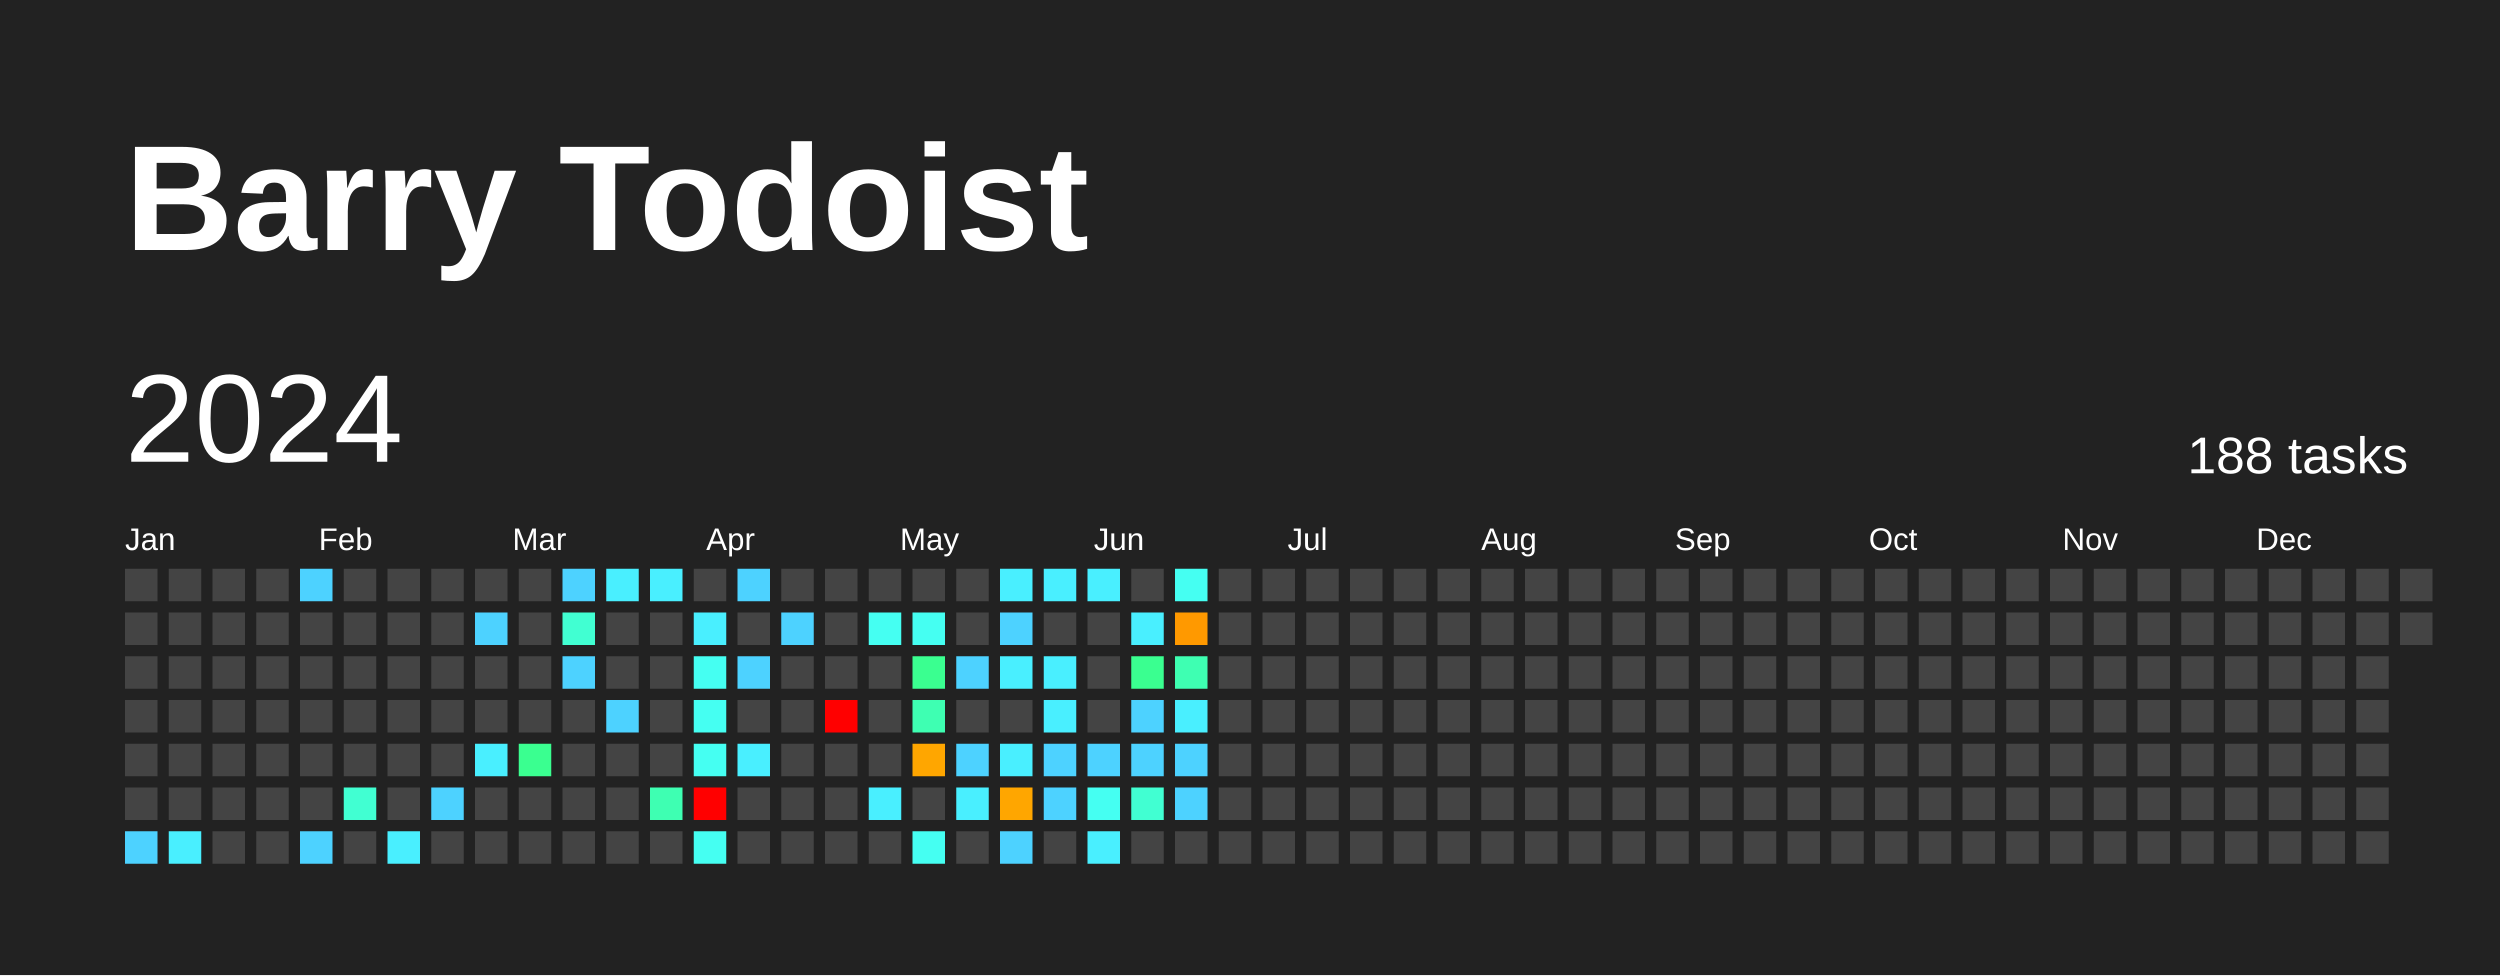
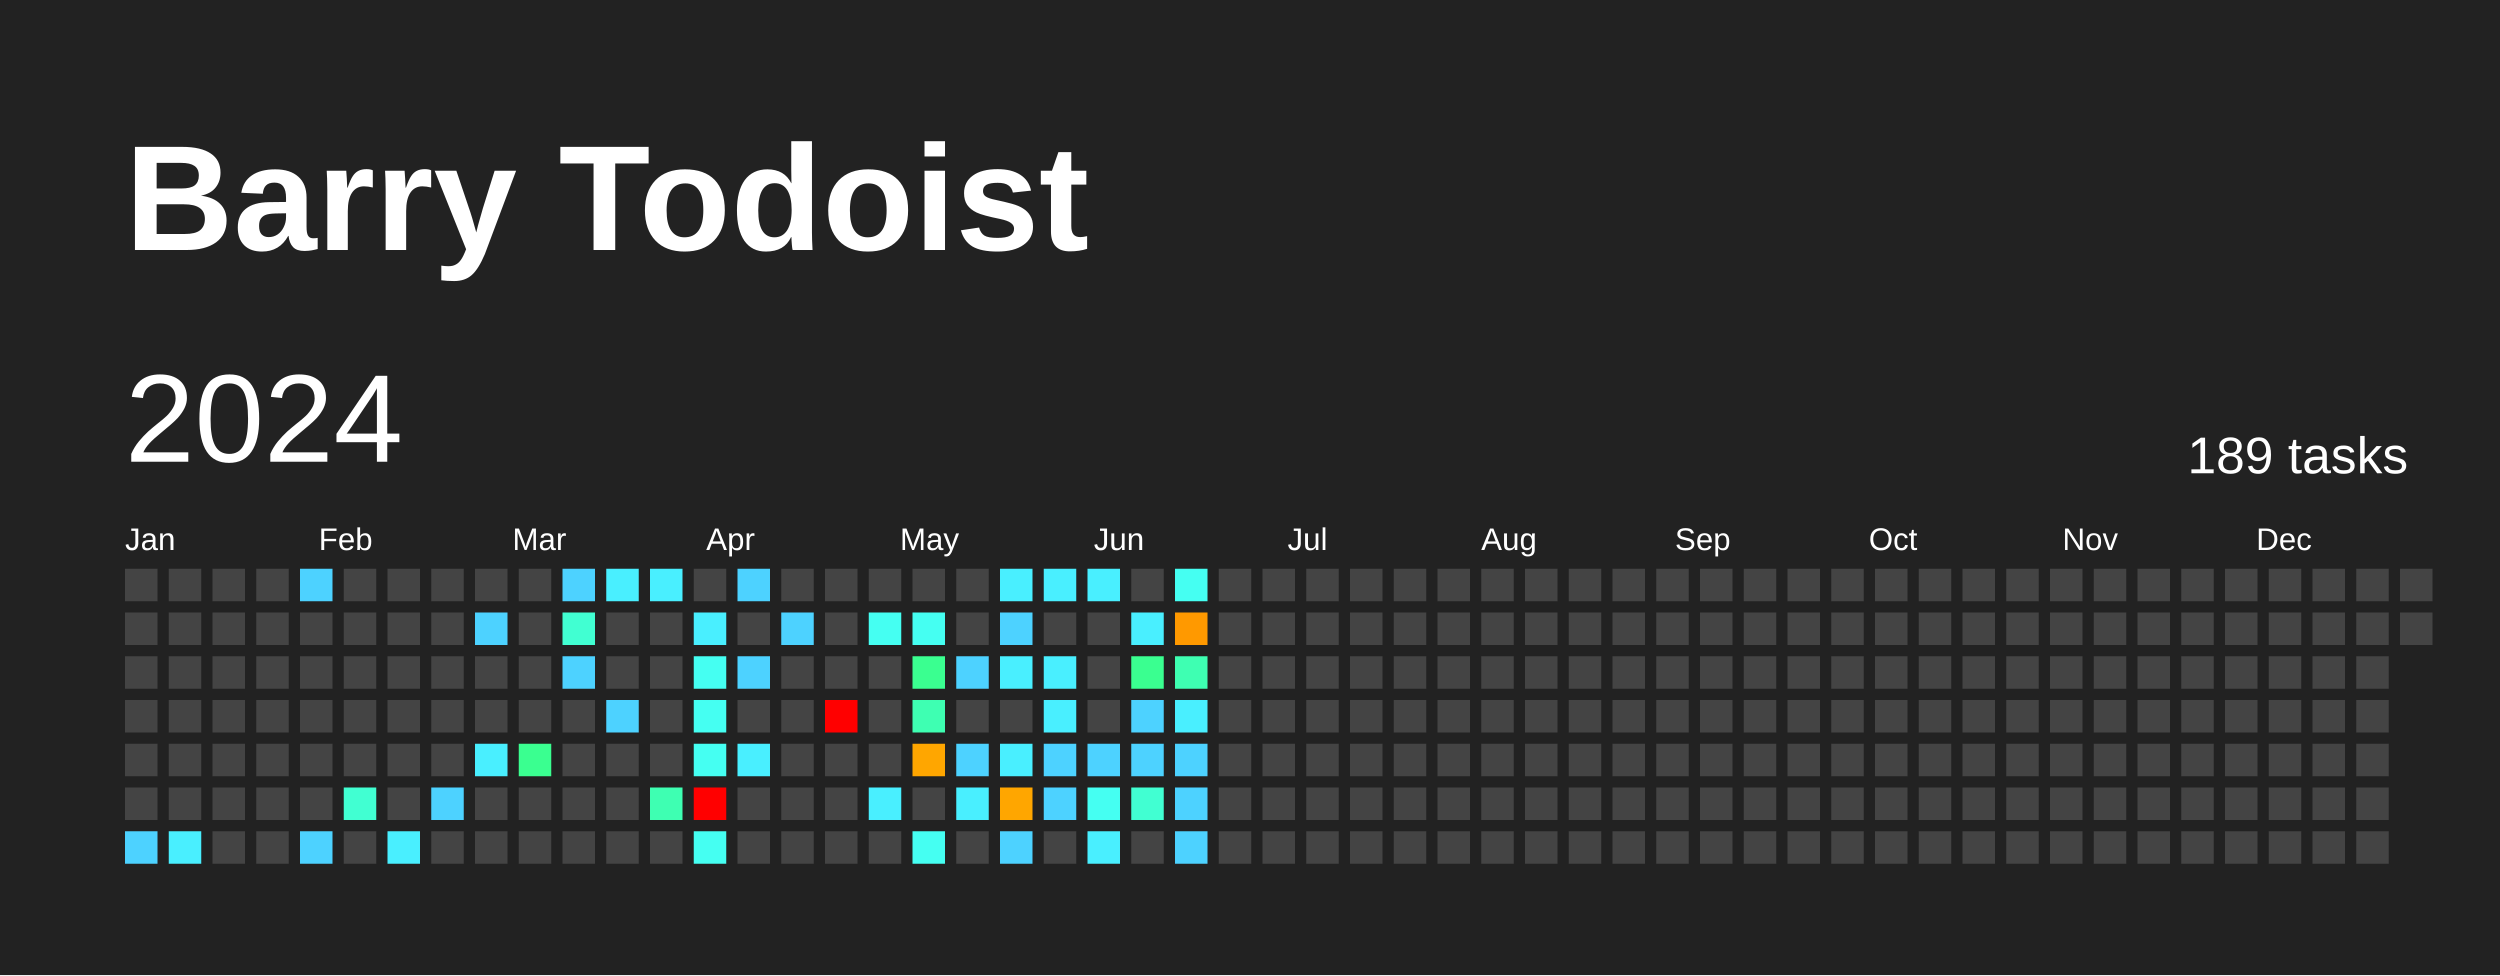
<svg xmlns="http://www.w3.org/2000/svg" baseProfile="full" height="78mm" version="1.1" viewBox="0,0,200,78" width="200mm">
  <defs />
  <rect fill="#222222" height="78" width="200" x="0" y="0" />
  <text fill="#FFFFFF" style="font-size:12px; font-family:Arial; font-weight:bold;" x="10" y="20">Barry Todoist</text>
  <text dominant-baseline="hanging" fill="#FFFFFF" style="font-size:10.0px; font-family:Arial;" x="10" y="30">2024</text>
-   <text dominant-baseline="hanging" fill="#FFFFFF" style="font-size:4.125px; font-family:Arial;" x="175" y="35">188 tasks</text>
+   <text dominant-baseline="hanging" fill="#FFFFFF" style="font-size:4.125px; font-family:Arial;" x="175" y="35">189 tasks</text>
  <text fill="#FFFFFF" style="font-size:2.5px; font-family:Arial" x="10.0" y="44">Jan</text>
  <text fill="#FFFFFF" style="font-size:2.5px; font-family:Arial" x="25.5" y="44">Feb</text>
  <text fill="#FFFFFF" style="font-size:2.5px; font-family:Arial" x="41.0" y="44">Mar</text>
  <text fill="#FFFFFF" style="font-size:2.5px; font-family:Arial" x="56.5" y="44">Apr</text>
  <text fill="#FFFFFF" style="font-size:2.5px; font-family:Arial" x="72.0" y="44">May</text>
  <text fill="#FFFFFF" style="font-size:2.5px; font-family:Arial" x="87.5" y="44">Jun</text>
  <text fill="#FFFFFF" style="font-size:2.5px; font-family:Arial" x="103.0" y="44">Jul</text>
  <text fill="#FFFFFF" style="font-size:2.5px; font-family:Arial" x="118.5" y="44">Aug</text>
  <text fill="#FFFFFF" style="font-size:2.5px; font-family:Arial" x="134.0" y="44">Sep</text>
  <text fill="#FFFFFF" style="font-size:2.5px; font-family:Arial" x="149.5" y="44">Oct</text>
  <text fill="#FFFFFF" style="font-size:2.5px; font-family:Arial" x="165.0" y="44">Nov</text>
  <text fill="#FFFFFF" style="font-size:2.5px; font-family:Arial" x="180.5" y="44">Dec</text>
  <rect fill="#444444" height="2.6" width="2.6" x="10.0" y="45.5" />
  <rect fill="#444444" height="2.6" width="2.6" x="10.0" y="49.0" />
  <rect fill="#444444" height="2.6" width="2.6" x="10.0" y="52.5" />
  <rect fill="#444444" height="2.6" width="2.6" x="10.0" y="56.0" />
  <rect fill="#444444" height="2.6" width="2.6" x="10.0" y="59.5" />
  <rect fill="#444444" height="2.6" width="2.6" x="10.0" y="63.0" />
  <rect fill="#4dd2ff" height="2.6" width="2.6" x="10.0" y="66.5" />
  <rect fill="#444444" height="2.6" width="2.6" x="13.5" y="45.5" />
  <rect fill="#444444" height="2.6" width="2.6" x="13.5" y="49.0" />
  <rect fill="#444444" height="2.6" width="2.6" x="13.5" y="52.5" />
  <rect fill="#444444" height="2.6" width="2.6" x="13.5" y="56.0" />
  <rect fill="#444444" height="2.6" width="2.6" x="13.5" y="59.5" />
  <rect fill="#444444" height="2.6" width="2.6" x="13.5" y="63.0" />
  <rect fill="#49efff" height="2.6" width="2.6" x="13.5" y="66.5" />
  <rect fill="#444444" height="2.6" width="2.6" x="17.0" y="45.5" />
  <rect fill="#444444" height="2.6" width="2.6" x="17.0" y="49.0" />
  <rect fill="#444444" height="2.6" width="2.6" x="17.0" y="52.5" />
  <rect fill="#444444" height="2.6" width="2.6" x="17.0" y="56.0" />
  <rect fill="#444444" height="2.6" width="2.6" x="17.0" y="59.5" />
  <rect fill="#444444" height="2.6" width="2.6" x="17.0" y="63.0" />
  <rect fill="#444444" height="2.6" width="2.6" x="17.0" y="66.5" />
  <rect fill="#444444" height="2.6" width="2.6" x="20.5" y="45.5" />
  <rect fill="#444444" height="2.6" width="2.6" x="20.5" y="49.0" />
  <rect fill="#444444" height="2.6" width="2.6" x="20.5" y="52.5" />
  <rect fill="#444444" height="2.6" width="2.6" x="20.5" y="56.0" />
  <rect fill="#444444" height="2.6" width="2.6" x="20.5" y="59.5" />
  <rect fill="#444444" height="2.6" width="2.6" x="20.5" y="63.0" />
  <rect fill="#444444" height="2.6" width="2.6" x="20.5" y="66.5" />
  <rect fill="#4dd2ff" height="2.6" width="2.6" x="24.0" y="45.5" />
  <rect fill="#444444" height="2.6" width="2.6" x="24.0" y="49.0" />
  <rect fill="#444444" height="2.6" width="2.6" x="24.0" y="52.5" />
  <rect fill="#444444" height="2.6" width="2.6" x="24.0" y="56.0" />
  <rect fill="#444444" height="2.6" width="2.6" x="24.0" y="59.5" />
  <rect fill="#444444" height="2.6" width="2.6" x="24.0" y="63.0" />
  <rect fill="#4dd2ff" height="2.6" width="2.6" x="24.0" y="66.5" />
  <rect fill="#444444" height="2.6" width="2.6" x="27.5" y="45.5" />
  <rect fill="#444444" height="2.6" width="2.6" x="27.5" y="49.0" />
  <rect fill="#444444" height="2.6" width="2.6" x="27.5" y="52.5" />
  <rect fill="#444444" height="2.6" width="2.6" x="27.5" y="56.0" />
  <rect fill="#444444" height="2.6" width="2.6" x="27.5" y="59.5" />
  <rect fill="#41ffd2" height="2.6" width="2.6" x="27.5" y="63.0" />
  <rect fill="#444444" height="2.6" width="2.6" x="27.5" y="66.5" />
  <rect fill="#444444" height="2.6" width="2.6" x="31.0" y="45.5" />
  <rect fill="#444444" height="2.6" width="2.6" x="31.0" y="49.0" />
  <rect fill="#444444" height="2.6" width="2.6" x="31.0" y="52.5" />
  <rect fill="#444444" height="2.6" width="2.6" x="31.0" y="56.0" />
  <rect fill="#444444" height="2.6" width="2.6" x="31.0" y="59.5" />
  <rect fill="#444444" height="2.6" width="2.6" x="31.0" y="63.0" />
  <rect fill="#49efff" height="2.6" width="2.6" x="31.0" y="66.5" />
  <rect fill="#444444" height="2.6" width="2.6" x="34.5" y="45.5" />
  <rect fill="#444444" height="2.6" width="2.6" x="34.5" y="49.0" />
  <rect fill="#444444" height="2.6" width="2.6" x="34.5" y="52.5" />
  <rect fill="#444444" height="2.6" width="2.6" x="34.5" y="56.0" />
  <rect fill="#444444" height="2.6" width="2.6" x="34.5" y="59.5" />
  <rect fill="#4dd2ff" height="2.6" width="2.6" x="34.5" y="63.0" />
  <rect fill="#444444" height="2.6" width="2.6" x="34.5" y="66.5" />
  <rect fill="#444444" height="2.6" width="2.6" x="38.0" y="45.5" />
  <rect fill="#4dd2ff" height="2.6" width="2.6" x="38.0" y="49.0" />
  <rect fill="#444444" height="2.6" width="2.6" x="38.0" y="52.5" />
  <rect fill="#444444" height="2.6" width="2.6" x="38.0" y="56.0" />
  <rect fill="#49efff" height="2.6" width="2.6" x="38.0" y="59.5" />
  <rect fill="#444444" height="2.6" width="2.6" x="38.0" y="63.0" />
  <rect fill="#444444" height="2.6" width="2.6" x="38.0" y="66.5" />
  <rect fill="#444444" height="2.6" width="2.6" x="41.5" y="45.5" />
  <rect fill="#444444" height="2.6" width="2.6" x="41.5" y="49.0" />
  <rect fill="#444444" height="2.6" width="2.6" x="41.5" y="52.5" />
  <rect fill="#444444" height="2.6" width="2.6" x="41.5" y="56.0" />
  <rect fill="#3aff90" height="2.6" width="2.6" x="41.5" y="59.5" />
  <rect fill="#444444" height="2.6" width="2.6" x="41.5" y="63.0" />
  <rect fill="#444444" height="2.6" width="2.6" x="41.5" y="66.5" />
  <rect fill="#4dd2ff" height="2.6" width="2.6" x="45.0" y="45.5" />
  <rect fill="#41ffd2" height="2.6" width="2.6" x="45.0" y="49.0" />
  <rect fill="#4dd2ff" height="2.6" width="2.6" x="45.0" y="52.5" />
  <rect fill="#444444" height="2.6" width="2.6" x="45.0" y="56.0" />
  <rect fill="#444444" height="2.6" width="2.6" x="45.0" y="59.5" />
  <rect fill="#444444" height="2.6" width="2.6" x="45.0" y="63.0" />
  <rect fill="#444444" height="2.6" width="2.6" x="45.0" y="66.5" />
  <rect fill="#49efff" height="2.6" width="2.6" x="48.5" y="45.5" />
  <rect fill="#444444" height="2.6" width="2.6" x="48.5" y="49.0" />
  <rect fill="#444444" height="2.6" width="2.6" x="48.5" y="52.5" />
  <rect fill="#4dd2ff" height="2.6" width="2.6" x="48.5" y="56.0" />
  <rect fill="#444444" height="2.6" width="2.6" x="48.5" y="59.5" />
  <rect fill="#444444" height="2.6" width="2.6" x="48.5" y="63.0" />
  <rect fill="#444444" height="2.6" width="2.6" x="48.5" y="66.5" />
  <rect fill="#49efff" height="2.6" width="2.6" x="52.0" y="45.5" />
  <rect fill="#444444" height="2.6" width="2.6" x="52.0" y="49.0" />
  <rect fill="#444444" height="2.6" width="2.6" x="52.0" y="52.5" />
  <rect fill="#444444" height="2.6" width="2.6" x="52.0" y="56.0" />
  <rect fill="#444444" height="2.6" width="2.6" x="52.0" y="59.5" />
  <rect fill="#3effb2" height="2.6" width="2.6" x="52.0" y="63.0" />
  <rect fill="#444444" height="2.6" width="2.6" x="52.0" y="66.5" />
  <rect fill="#444444" height="2.6" width="2.6" x="55.5" y="45.5" />
  <rect fill="#49efff" height="2.6" width="2.6" x="55.5" y="49.0" />
  <rect fill="#45fff2" height="2.6" width="2.6" x="55.5" y="52.5" />
  <rect fill="#45fff2" height="2.6" width="2.6" x="55.5" y="56.0" />
  <rect fill="#45fff2" height="2.6" width="2.6" x="55.5" y="59.5" />
  <rect fill="red" height="2.6" width="2.6" x="55.5" y="63.0" />
  <rect fill="#45fff2" height="2.6" width="2.6" x="55.5" y="66.5" />
  <rect fill="#4dd2ff" height="2.6" width="2.6" x="59.0" y="45.5" />
  <rect fill="#444444" height="2.6" width="2.6" x="59.0" y="49.0" />
  <rect fill="#4dd2ff" height="2.6" width="2.6" x="59.0" y="52.5" />
  <rect fill="#444444" height="2.6" width="2.6" x="59.0" y="56.0" />
  <rect fill="#49efff" height="2.6" width="2.6" x="59.0" y="59.5" />
  <rect fill="#444444" height="2.6" width="2.6" x="59.0" y="63.0" />
  <rect fill="#444444" height="2.6" width="2.6" x="59.0" y="66.5" />
  <rect fill="#444444" height="2.6" width="2.6" x="62.5" y="45.5" />
  <rect fill="#4dd2ff" height="2.6" width="2.6" x="62.5" y="49.0" />
  <rect fill="#444444" height="2.6" width="2.6" x="62.5" y="52.5" />
  <rect fill="#444444" height="2.6" width="2.6" x="62.5" y="56.0" />
  <rect fill="#444444" height="2.6" width="2.6" x="62.5" y="59.5" />
  <rect fill="#444444" height="2.6" width="2.6" x="62.5" y="63.0" />
  <rect fill="#444444" height="2.6" width="2.6" x="62.5" y="66.5" />
  <rect fill="#444444" height="2.6" width="2.6" x="66.0" y="45.5" />
  <rect fill="#444444" height="2.6" width="2.6" x="66.0" y="49.0" />
  <rect fill="#444444" height="2.6" width="2.6" x="66.0" y="52.5" />
  <rect fill="red" height="2.6" width="2.6" x="66.0" y="56.0" />
  <rect fill="#444444" height="2.6" width="2.6" x="66.0" y="59.5" />
  <rect fill="#444444" height="2.6" width="2.6" x="66.0" y="63.0" />
  <rect fill="#444444" height="2.6" width="2.6" x="66.0" y="66.5" />
  <rect fill="#444444" height="2.6" width="2.6" x="69.5" y="45.5" />
  <rect fill="#45fff2" height="2.6" width="2.6" x="69.5" y="49.0" />
  <rect fill="#444444" height="2.6" width="2.6" x="69.5" y="52.5" />
  <rect fill="#444444" height="2.6" width="2.6" x="69.5" y="56.0" />
  <rect fill="#444444" height="2.6" width="2.6" x="69.5" y="59.5" />
  <rect fill="#49efff" height="2.6" width="2.6" x="69.5" y="63.0" />
  <rect fill="#444444" height="2.6" width="2.6" x="69.5" y="66.5" />
  <rect fill="#444444" height="2.6" width="2.6" x="73.0" y="45.5" />
  <rect fill="#45fff2" height="2.6" width="2.6" x="73.0" y="49.0" />
  <rect fill="#3aff90" height="2.6" width="2.6" x="73.0" y="52.5" />
  <rect fill="#3effb2" height="2.6" width="2.6" x="73.0" y="56.0" />
  <rect fill="#ffa600" height="2.6" width="2.6" x="73.0" y="59.5" />
  <rect fill="#444444" height="2.6" width="2.6" x="73.0" y="63.0" />
  <rect fill="#45fff2" height="2.6" width="2.6" x="73.0" y="66.5" />
  <rect fill="#444444" height="2.6" width="2.6" x="76.5" y="45.5" />
  <rect fill="#444444" height="2.6" width="2.6" x="76.5" y="49.0" />
  <rect fill="#4dd2ff" height="2.6" width="2.6" x="76.5" y="52.5" />
  <rect fill="#444444" height="2.6" width="2.6" x="76.5" y="56.0" />
  <rect fill="#4dd2ff" height="2.6" width="2.6" x="76.5" y="59.5" />
  <rect fill="#49efff" height="2.6" width="2.6" x="76.5" y="63.0" />
  <rect fill="#444444" height="2.6" width="2.6" x="76.5" y="66.5" />
  <rect fill="#49efff" height="2.6" width="2.6" x="80.0" y="45.5" />
  <rect fill="#4dd2ff" height="2.6" width="2.6" x="80.0" y="49.0" />
  <rect fill="#49efff" height="2.6" width="2.6" x="80.0" y="52.5" />
  <rect fill="#444444" height="2.6" width="2.6" x="80.0" y="56.0" />
  <rect fill="#49efff" height="2.6" width="2.6" x="80.0" y="59.5" />
  <rect fill="#ffa600" height="2.6" width="2.6" x="80.0" y="63.0" />
  <rect fill="#4dd2ff" height="2.6" width="2.6" x="80.0" y="66.5" />
  <rect fill="#49efff" height="2.6" width="2.6" x="83.5" y="45.5" />
  <rect fill="#444444" height="2.6" width="2.6" x="83.5" y="49.0" />
  <rect fill="#49efff" height="2.6" width="2.6" x="83.5" y="52.5" />
  <rect fill="#49efff" height="2.6" width="2.6" x="83.5" y="56.0" />
  <rect fill="#4dd2ff" height="2.6" width="2.6" x="83.5" y="59.5" />
  <rect fill="#4dd2ff" height="2.6" width="2.6" x="83.5" y="63.0" />
  <rect fill="#444444" height="2.6" width="2.6" x="83.5" y="66.5" />
  <rect fill="#49efff" height="2.6" width="2.6" x="87.0" y="45.5" />
  <rect fill="#444444" height="2.6" width="2.6" x="87.0" y="49.0" />
  <rect fill="#444444" height="2.6" width="2.6" x="87.0" y="52.5" />
  <rect fill="#444444" height="2.6" width="2.6" x="87.0" y="56.0" />
  <rect fill="#4dd2ff" height="2.6" width="2.6" x="87.0" y="59.5" />
  <rect fill="#45fff2" height="2.6" width="2.6" x="87.0" y="63.0" />
  <rect fill="#49efff" height="2.6" width="2.6" x="87.0" y="66.5" />
  <rect fill="#444444" height="2.6" width="2.6" x="90.5" y="45.5" />
  <rect fill="#49efff" height="2.6" width="2.6" x="90.5" y="49.0" />
  <rect fill="#3aff90" height="2.6" width="2.6" x="90.5" y="52.5" />
  <rect fill="#4dd2ff" height="2.6" width="2.6" x="90.5" y="56.0" />
  <rect fill="#4dd2ff" height="2.6" width="2.6" x="90.5" y="59.5" />
  <rect fill="#41ffd2" height="2.6" width="2.6" x="90.5" y="63.0" />
  <rect fill="#444444" height="2.6" width="2.6" x="90.5" y="66.5" />
  <rect fill="#45fff2" height="2.6" width="2.6" x="94.0" y="45.5" />
  <rect fill="#ff9900" height="2.6" width="2.6" x="94.0" y="49.0" />
  <rect fill="#3effb2" height="2.6" width="2.6" x="94.0" y="52.5" />
  <rect fill="#49efff" height="2.6" width="2.6" x="94.0" y="56.0" />
  <rect fill="#4dd2ff" height="2.6" width="2.6" x="94.0" y="59.5" />
  <rect fill="#4dd2ff" height="2.6" width="2.6" x="94.0" y="63.0" />
-   <rect fill="#444444" height="2.6" width="2.6" x="94.0" y="66.5" />
+   <rect fill="#4dd2ff" height="2.6" width="2.6" x="94.0" y="66.5" />
  <rect fill="#444444" height="2.6" width="2.6" x="97.5" y="45.5" />
  <rect fill="#444444" height="2.6" width="2.6" x="97.5" y="49.0" />
  <rect fill="#444444" height="2.6" width="2.6" x="97.5" y="52.5" />
  <rect fill="#444444" height="2.6" width="2.6" x="97.5" y="56.0" />
  <rect fill="#444444" height="2.6" width="2.6" x="97.5" y="59.5" />
  <rect fill="#444444" height="2.6" width="2.6" x="97.5" y="63.0" />
  <rect fill="#444444" height="2.6" width="2.6" x="97.5" y="66.5" />
  <rect fill="#444444" height="2.6" width="2.6" x="101.0" y="45.5" />
  <rect fill="#444444" height="2.6" width="2.6" x="101.0" y="49.0" />
  <rect fill="#444444" height="2.6" width="2.6" x="101.0" y="52.5" />
  <rect fill="#444444" height="2.6" width="2.6" x="101.0" y="56.0" />
  <rect fill="#444444" height="2.6" width="2.6" x="101.0" y="59.5" />
  <rect fill="#444444" height="2.6" width="2.6" x="101.0" y="63.0" />
  <rect fill="#444444" height="2.6" width="2.6" x="101.0" y="66.5" />
  <rect fill="#444444" height="2.6" width="2.6" x="104.5" y="45.5" />
  <rect fill="#444444" height="2.6" width="2.6" x="104.5" y="49.0" />
  <rect fill="#444444" height="2.6" width="2.6" x="104.5" y="52.5" />
  <rect fill="#444444" height="2.6" width="2.6" x="104.5" y="56.0" />
  <rect fill="#444444" height="2.6" width="2.6" x="104.5" y="59.5" />
  <rect fill="#444444" height="2.6" width="2.6" x="104.5" y="63.0" />
  <rect fill="#444444" height="2.6" width="2.6" x="104.5" y="66.5" />
  <rect fill="#444444" height="2.6" width="2.6" x="108.0" y="45.5" />
  <rect fill="#444444" height="2.6" width="2.6" x="108.0" y="49.0" />
  <rect fill="#444444" height="2.6" width="2.6" x="108.0" y="52.5" />
  <rect fill="#444444" height="2.6" width="2.6" x="108.0" y="56.0" />
  <rect fill="#444444" height="2.6" width="2.6" x="108.0" y="59.5" />
  <rect fill="#444444" height="2.6" width="2.6" x="108.0" y="63.0" />
  <rect fill="#444444" height="2.6" width="2.6" x="108.0" y="66.5" />
  <rect fill="#444444" height="2.6" width="2.6" x="111.5" y="45.5" />
  <rect fill="#444444" height="2.6" width="2.6" x="111.5" y="49.0" />
  <rect fill="#444444" height="2.6" width="2.6" x="111.5" y="52.5" />
  <rect fill="#444444" height="2.6" width="2.6" x="111.5" y="56.0" />
  <rect fill="#444444" height="2.6" width="2.6" x="111.5" y="59.5" />
  <rect fill="#444444" height="2.6" width="2.6" x="111.5" y="63.0" />
  <rect fill="#444444" height="2.6" width="2.6" x="111.5" y="66.5" />
  <rect fill="#444444" height="2.6" width="2.6" x="115.0" y="45.5" />
  <rect fill="#444444" height="2.6" width="2.6" x="115.0" y="49.0" />
  <rect fill="#444444" height="2.6" width="2.6" x="115.0" y="52.5" />
  <rect fill="#444444" height="2.6" width="2.6" x="115.0" y="56.0" />
  <rect fill="#444444" height="2.6" width="2.6" x="115.0" y="59.5" />
  <rect fill="#444444" height="2.6" width="2.6" x="115.0" y="63.0" />
  <rect fill="#444444" height="2.6" width="2.6" x="115.0" y="66.5" />
  <rect fill="#444444" height="2.6" width="2.6" x="118.5" y="45.5" />
  <rect fill="#444444" height="2.6" width="2.6" x="118.5" y="49.0" />
  <rect fill="#444444" height="2.6" width="2.6" x="118.5" y="52.5" />
  <rect fill="#444444" height="2.6" width="2.6" x="118.5" y="56.0" />
  <rect fill="#444444" height="2.6" width="2.6" x="118.5" y="59.5" />
  <rect fill="#444444" height="2.6" width="2.6" x="118.5" y="63.0" />
  <rect fill="#444444" height="2.6" width="2.6" x="118.5" y="66.5" />
  <rect fill="#444444" height="2.6" width="2.6" x="122.0" y="45.5" />
  <rect fill="#444444" height="2.6" width="2.6" x="122.0" y="49.0" />
  <rect fill="#444444" height="2.6" width="2.6" x="122.0" y="52.5" />
  <rect fill="#444444" height="2.6" width="2.6" x="122.0" y="56.0" />
  <rect fill="#444444" height="2.6" width="2.6" x="122.0" y="59.5" />
  <rect fill="#444444" height="2.6" width="2.6" x="122.0" y="63.0" />
  <rect fill="#444444" height="2.6" width="2.6" x="122.0" y="66.5" />
  <rect fill="#444444" height="2.6" width="2.6" x="125.5" y="45.5" />
  <rect fill="#444444" height="2.6" width="2.6" x="125.5" y="49.0" />
  <rect fill="#444444" height="2.6" width="2.6" x="125.5" y="52.5" />
  <rect fill="#444444" height="2.6" width="2.6" x="125.5" y="56.0" />
  <rect fill="#444444" height="2.6" width="2.6" x="125.5" y="59.5" />
  <rect fill="#444444" height="2.6" width="2.6" x="125.5" y="63.0" />
  <rect fill="#444444" height="2.6" width="2.6" x="125.5" y="66.5" />
  <rect fill="#444444" height="2.6" width="2.6" x="129.0" y="45.5" />
  <rect fill="#444444" height="2.6" width="2.6" x="129.0" y="49.0" />
  <rect fill="#444444" height="2.6" width="2.6" x="129.0" y="52.5" />
  <rect fill="#444444" height="2.6" width="2.6" x="129.0" y="56.0" />
  <rect fill="#444444" height="2.6" width="2.6" x="129.0" y="59.5" />
  <rect fill="#444444" height="2.6" width="2.6" x="129.0" y="63.0" />
  <rect fill="#444444" height="2.6" width="2.6" x="129.0" y="66.5" />
  <rect fill="#444444" height="2.6" width="2.6" x="132.5" y="45.5" />
  <rect fill="#444444" height="2.6" width="2.6" x="132.5" y="49.0" />
  <rect fill="#444444" height="2.6" width="2.6" x="132.5" y="52.5" />
  <rect fill="#444444" height="2.6" width="2.6" x="132.5" y="56.0" />
  <rect fill="#444444" height="2.6" width="2.6" x="132.5" y="59.5" />
  <rect fill="#444444" height="2.6" width="2.6" x="132.5" y="63.0" />
  <rect fill="#444444" height="2.6" width="2.6" x="132.5" y="66.5" />
  <rect fill="#444444" height="2.6" width="2.6" x="136.0" y="45.5" />
  <rect fill="#444444" height="2.6" width="2.6" x="136.0" y="49.0" />
  <rect fill="#444444" height="2.6" width="2.6" x="136.0" y="52.5" />
  <rect fill="#444444" height="2.6" width="2.6" x="136.0" y="56.0" />
  <rect fill="#444444" height="2.6" width="2.6" x="136.0" y="59.5" />
  <rect fill="#444444" height="2.6" width="2.6" x="136.0" y="63.0" />
  <rect fill="#444444" height="2.6" width="2.6" x="136.0" y="66.5" />
  <rect fill="#444444" height="2.6" width="2.6" x="139.5" y="45.5" />
  <rect fill="#444444" height="2.6" width="2.6" x="139.5" y="49.0" />
  <rect fill="#444444" height="2.6" width="2.6" x="139.5" y="52.5" />
  <rect fill="#444444" height="2.6" width="2.6" x="139.5" y="56.0" />
  <rect fill="#444444" height="2.6" width="2.6" x="139.5" y="59.5" />
  <rect fill="#444444" height="2.6" width="2.6" x="139.5" y="63.0" />
  <rect fill="#444444" height="2.6" width="2.6" x="139.5" y="66.5" />
  <rect fill="#444444" height="2.6" width="2.6" x="143.0" y="45.5" />
  <rect fill="#444444" height="2.6" width="2.6" x="143.0" y="49.0" />
  <rect fill="#444444" height="2.6" width="2.6" x="143.0" y="52.5" />
  <rect fill="#444444" height="2.6" width="2.6" x="143.0" y="56.0" />
  <rect fill="#444444" height="2.6" width="2.6" x="143.0" y="59.5" />
  <rect fill="#444444" height="2.6" width="2.6" x="143.0" y="63.0" />
  <rect fill="#444444" height="2.6" width="2.6" x="143.0" y="66.5" />
  <rect fill="#444444" height="2.6" width="2.6" x="146.5" y="45.5" />
  <rect fill="#444444" height="2.6" width="2.6" x="146.5" y="49.0" />
  <rect fill="#444444" height="2.6" width="2.6" x="146.5" y="52.5" />
  <rect fill="#444444" height="2.6" width="2.6" x="146.5" y="56.0" />
  <rect fill="#444444" height="2.6" width="2.6" x="146.5" y="59.5" />
  <rect fill="#444444" height="2.6" width="2.6" x="146.5" y="63.0" />
  <rect fill="#444444" height="2.6" width="2.6" x="146.5" y="66.5" />
  <rect fill="#444444" height="2.6" width="2.6" x="150.0" y="45.5" />
  <rect fill="#444444" height="2.6" width="2.6" x="150.0" y="49.0" />
  <rect fill="#444444" height="2.6" width="2.6" x="150.0" y="52.5" />
  <rect fill="#444444" height="2.6" width="2.6" x="150.0" y="56.0" />
  <rect fill="#444444" height="2.6" width="2.6" x="150.0" y="59.5" />
  <rect fill="#444444" height="2.6" width="2.6" x="150.0" y="63.0" />
  <rect fill="#444444" height="2.6" width="2.6" x="150.0" y="66.5" />
  <rect fill="#444444" height="2.6" width="2.6" x="153.5" y="45.5" />
  <rect fill="#444444" height="2.6" width="2.6" x="153.5" y="49.0" />
  <rect fill="#444444" height="2.6" width="2.6" x="153.5" y="52.5" />
  <rect fill="#444444" height="2.6" width="2.6" x="153.5" y="56.0" />
  <rect fill="#444444" height="2.6" width="2.6" x="153.5" y="59.5" />
  <rect fill="#444444" height="2.6" width="2.6" x="153.5" y="63.0" />
  <rect fill="#444444" height="2.6" width="2.6" x="153.5" y="66.5" />
  <rect fill="#444444" height="2.6" width="2.6" x="157.0" y="45.5" />
  <rect fill="#444444" height="2.6" width="2.6" x="157.0" y="49.0" />
  <rect fill="#444444" height="2.6" width="2.6" x="157.0" y="52.5" />
  <rect fill="#444444" height="2.6" width="2.6" x="157.0" y="56.0" />
  <rect fill="#444444" height="2.6" width="2.6" x="157.0" y="59.5" />
  <rect fill="#444444" height="2.6" width="2.6" x="157.0" y="63.0" />
  <rect fill="#444444" height="2.6" width="2.6" x="157.0" y="66.5" />
  <rect fill="#444444" height="2.6" width="2.6" x="160.5" y="45.5" />
  <rect fill="#444444" height="2.6" width="2.6" x="160.5" y="49.0" />
  <rect fill="#444444" height="2.6" width="2.6" x="160.5" y="52.5" />
  <rect fill="#444444" height="2.6" width="2.6" x="160.5" y="56.0" />
  <rect fill="#444444" height="2.6" width="2.6" x="160.5" y="59.5" />
  <rect fill="#444444" height="2.6" width="2.6" x="160.5" y="63.0" />
  <rect fill="#444444" height="2.6" width="2.6" x="160.5" y="66.5" />
  <rect fill="#444444" height="2.6" width="2.6" x="164.0" y="45.5" />
  <rect fill="#444444" height="2.6" width="2.6" x="164.0" y="49.0" />
  <rect fill="#444444" height="2.6" width="2.6" x="164.0" y="52.5" />
  <rect fill="#444444" height="2.6" width="2.6" x="164.0" y="56.0" />
  <rect fill="#444444" height="2.6" width="2.6" x="164.0" y="59.5" />
  <rect fill="#444444" height="2.6" width="2.6" x="164.0" y="63.0" />
  <rect fill="#444444" height="2.6" width="2.6" x="164.0" y="66.5" />
  <rect fill="#444444" height="2.6" width="2.6" x="167.5" y="45.5" />
  <rect fill="#444444" height="2.6" width="2.6" x="167.5" y="49.0" />
  <rect fill="#444444" height="2.6" width="2.6" x="167.5" y="52.5" />
  <rect fill="#444444" height="2.6" width="2.6" x="167.5" y="56.0" />
  <rect fill="#444444" height="2.6" width="2.6" x="167.5" y="59.5" />
  <rect fill="#444444" height="2.6" width="2.6" x="167.5" y="63.0" />
  <rect fill="#444444" height="2.6" width="2.6" x="167.5" y="66.5" />
  <rect fill="#444444" height="2.6" width="2.6" x="171.0" y="45.5" />
  <rect fill="#444444" height="2.6" width="2.6" x="171.0" y="49.0" />
  <rect fill="#444444" height="2.6" width="2.6" x="171.0" y="52.5" />
  <rect fill="#444444" height="2.6" width="2.6" x="171.0" y="56.0" />
  <rect fill="#444444" height="2.6" width="2.6" x="171.0" y="59.5" />
  <rect fill="#444444" height="2.6" width="2.6" x="171.0" y="63.0" />
  <rect fill="#444444" height="2.6" width="2.6" x="171.0" y="66.5" />
  <rect fill="#444444" height="2.6" width="2.6" x="174.5" y="45.5" />
  <rect fill="#444444" height="2.6" width="2.6" x="174.5" y="49.0" />
  <rect fill="#444444" height="2.6" width="2.6" x="174.5" y="52.5" />
  <rect fill="#444444" height="2.6" width="2.6" x="174.5" y="56.0" />
  <rect fill="#444444" height="2.6" width="2.6" x="174.5" y="59.5" />
  <rect fill="#444444" height="2.6" width="2.6" x="174.5" y="63.0" />
  <rect fill="#444444" height="2.6" width="2.6" x="174.5" y="66.5" />
  <rect fill="#444444" height="2.6" width="2.6" x="178.0" y="45.5" />
  <rect fill="#444444" height="2.6" width="2.6" x="178.0" y="49.0" />
  <rect fill="#444444" height="2.6" width="2.6" x="178.0" y="52.5" />
  <rect fill="#444444" height="2.6" width="2.6" x="178.0" y="56.0" />
  <rect fill="#444444" height="2.6" width="2.6" x="178.0" y="59.5" />
  <rect fill="#444444" height="2.6" width="2.6" x="178.0" y="63.0" />
  <rect fill="#444444" height="2.6" width="2.6" x="178.0" y="66.5" />
  <rect fill="#444444" height="2.6" width="2.6" x="181.5" y="45.5" />
  <rect fill="#444444" height="2.6" width="2.6" x="181.5" y="49.0" />
  <rect fill="#444444" height="2.6" width="2.6" x="181.5" y="52.5" />
  <rect fill="#444444" height="2.6" width="2.6" x="181.5" y="56.0" />
  <rect fill="#444444" height="2.6" width="2.6" x="181.5" y="59.5" />
  <rect fill="#444444" height="2.6" width="2.6" x="181.5" y="63.0" />
  <rect fill="#444444" height="2.6" width="2.6" x="181.5" y="66.5" />
  <rect fill="#444444" height="2.6" width="2.6" x="185.0" y="45.5" />
  <rect fill="#444444" height="2.6" width="2.6" x="185.0" y="49.0" />
  <rect fill="#444444" height="2.6" width="2.6" x="185.0" y="52.5" />
  <rect fill="#444444" height="2.6" width="2.6" x="185.0" y="56.0" />
  <rect fill="#444444" height="2.6" width="2.6" x="185.0" y="59.5" />
  <rect fill="#444444" height="2.6" width="2.6" x="185.0" y="63.0" />
  <rect fill="#444444" height="2.6" width="2.6" x="185.0" y="66.5" />
  <rect fill="#444444" height="2.6" width="2.6" x="188.5" y="45.5" />
  <rect fill="#444444" height="2.6" width="2.6" x="188.5" y="49.0" />
  <rect fill="#444444" height="2.6" width="2.6" x="188.5" y="52.5" />
  <rect fill="#444444" height="2.6" width="2.6" x="188.5" y="56.0" />
  <rect fill="#444444" height="2.6" width="2.6" x="188.5" y="59.5" />
  <rect fill="#444444" height="2.6" width="2.6" x="188.5" y="63.0" />
  <rect fill="#444444" height="2.6" width="2.6" x="188.5" y="66.5" />
  <rect fill="#444444" height="2.6" width="2.6" x="192.0" y="45.5" />
  <rect fill="#444444" height="2.6" width="2.6" x="192.0" y="49.0" />
</svg>
